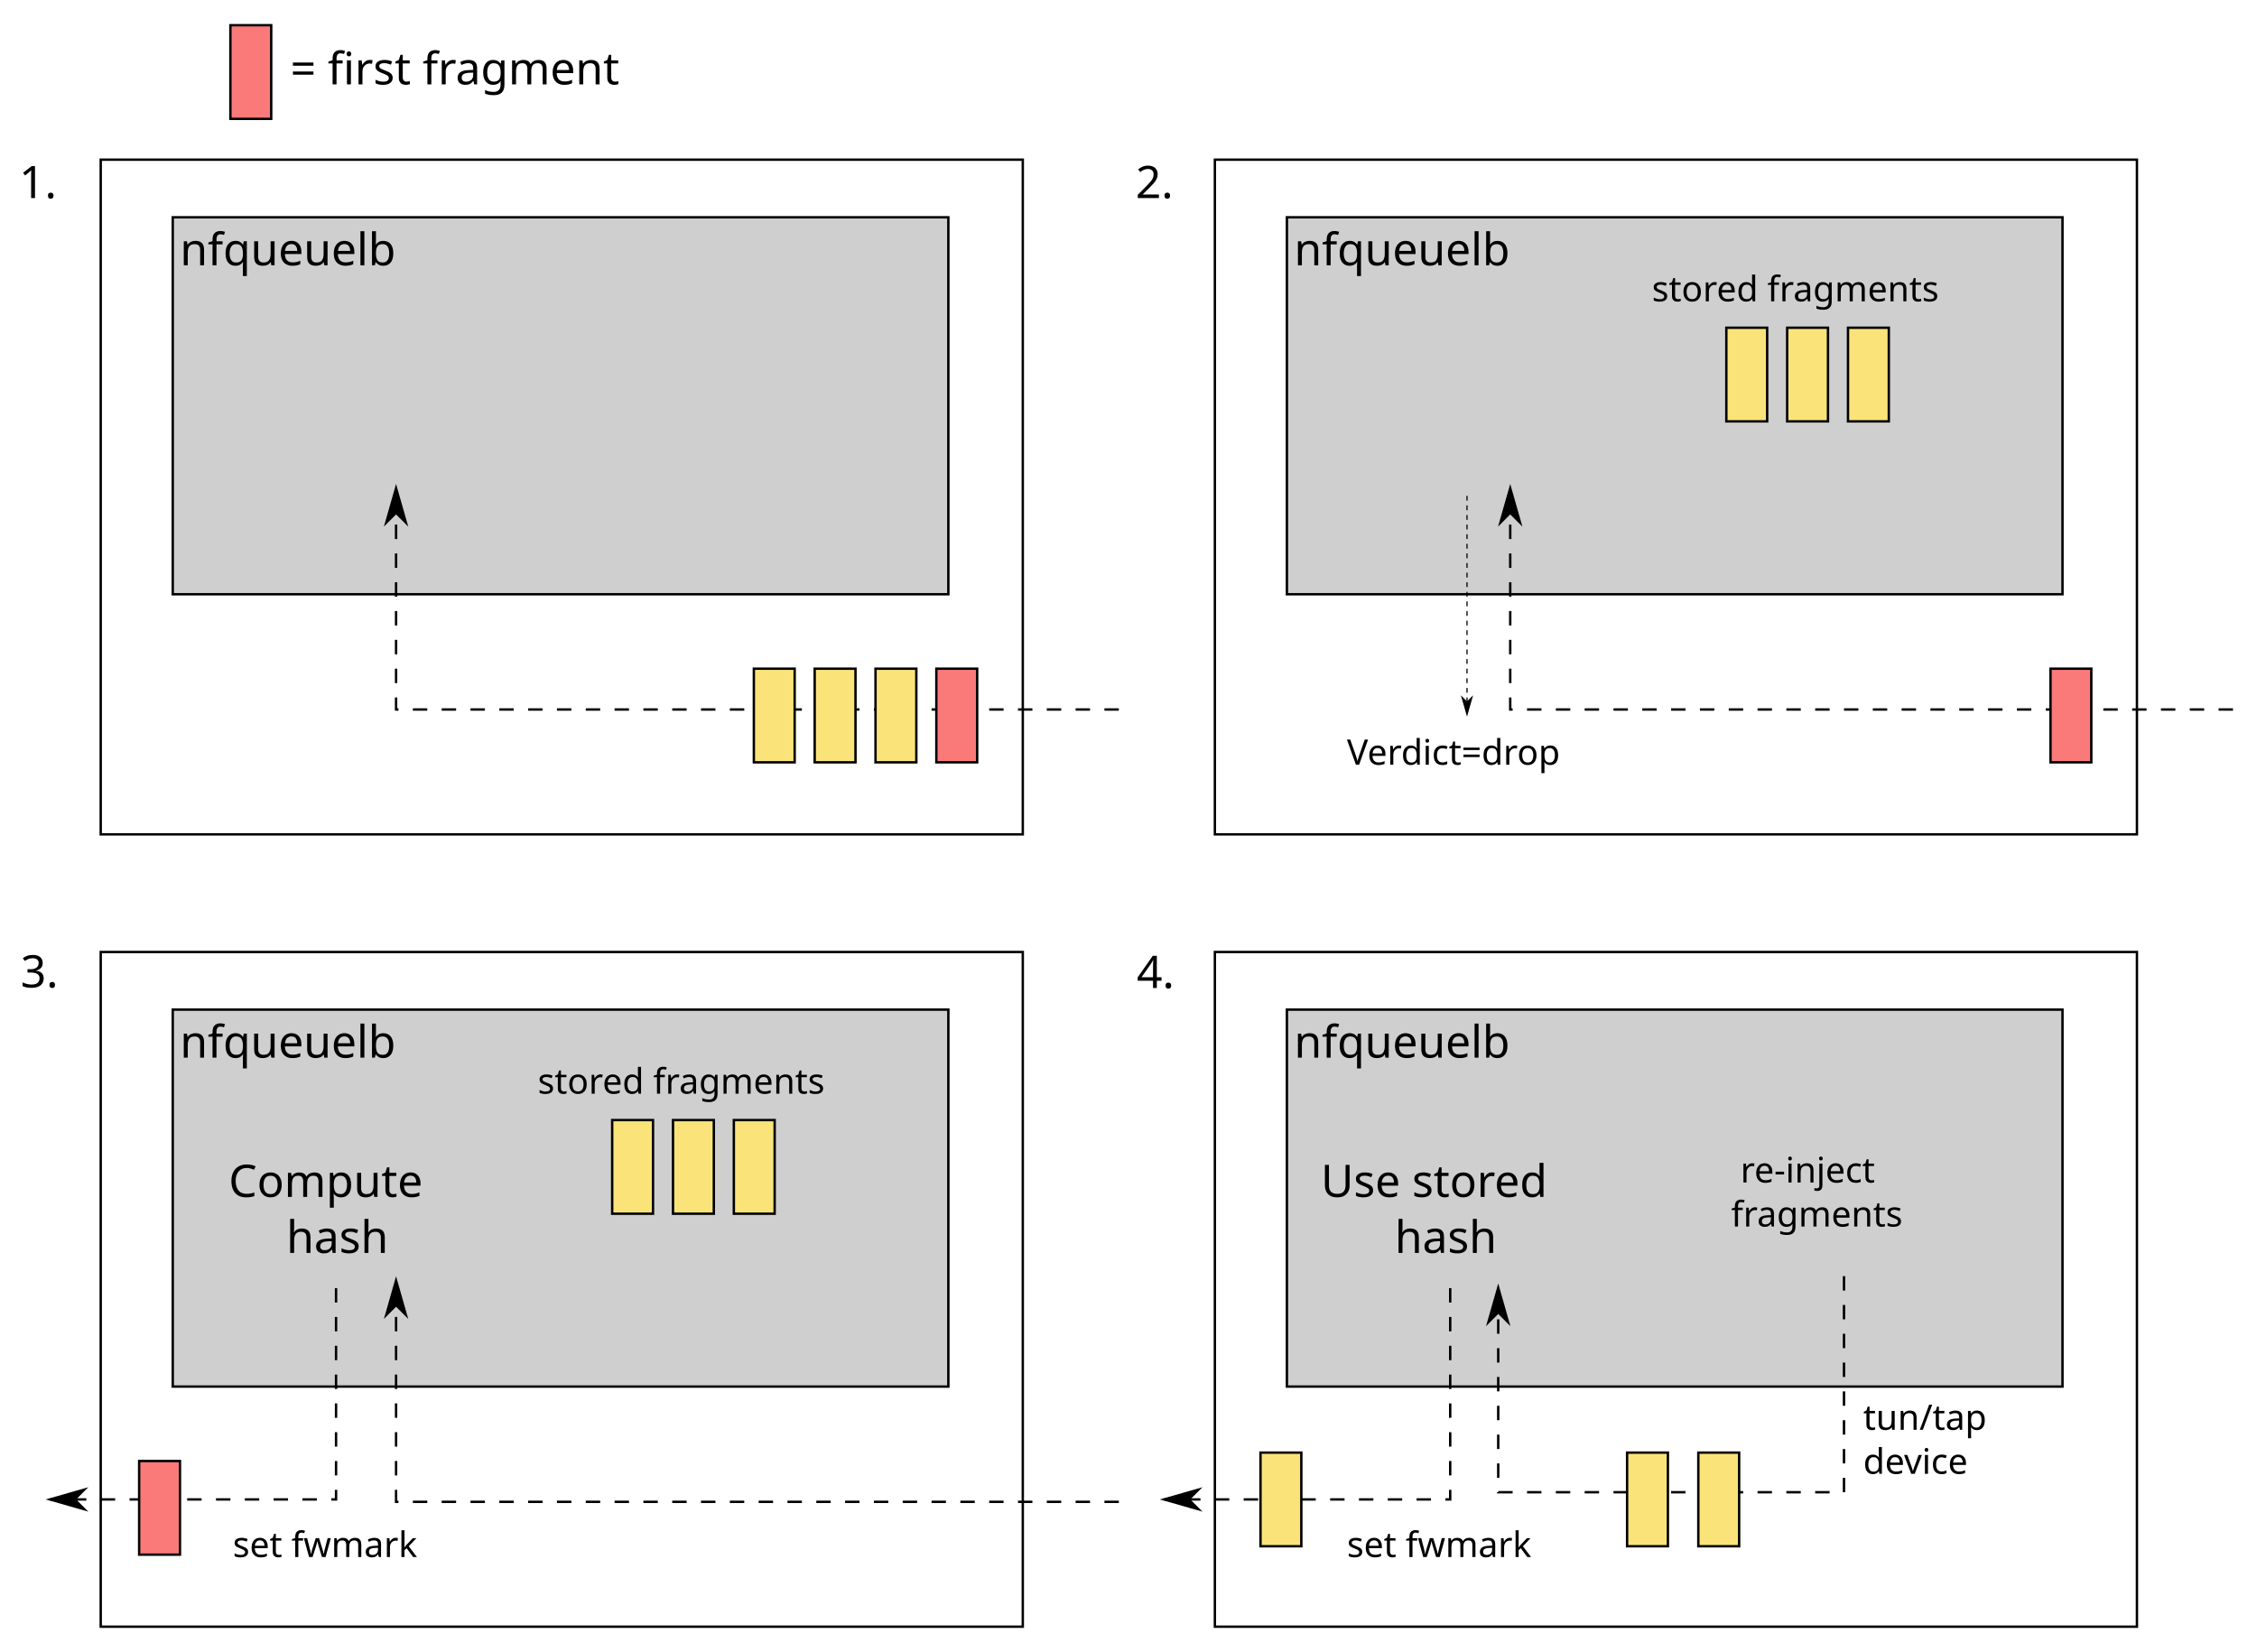
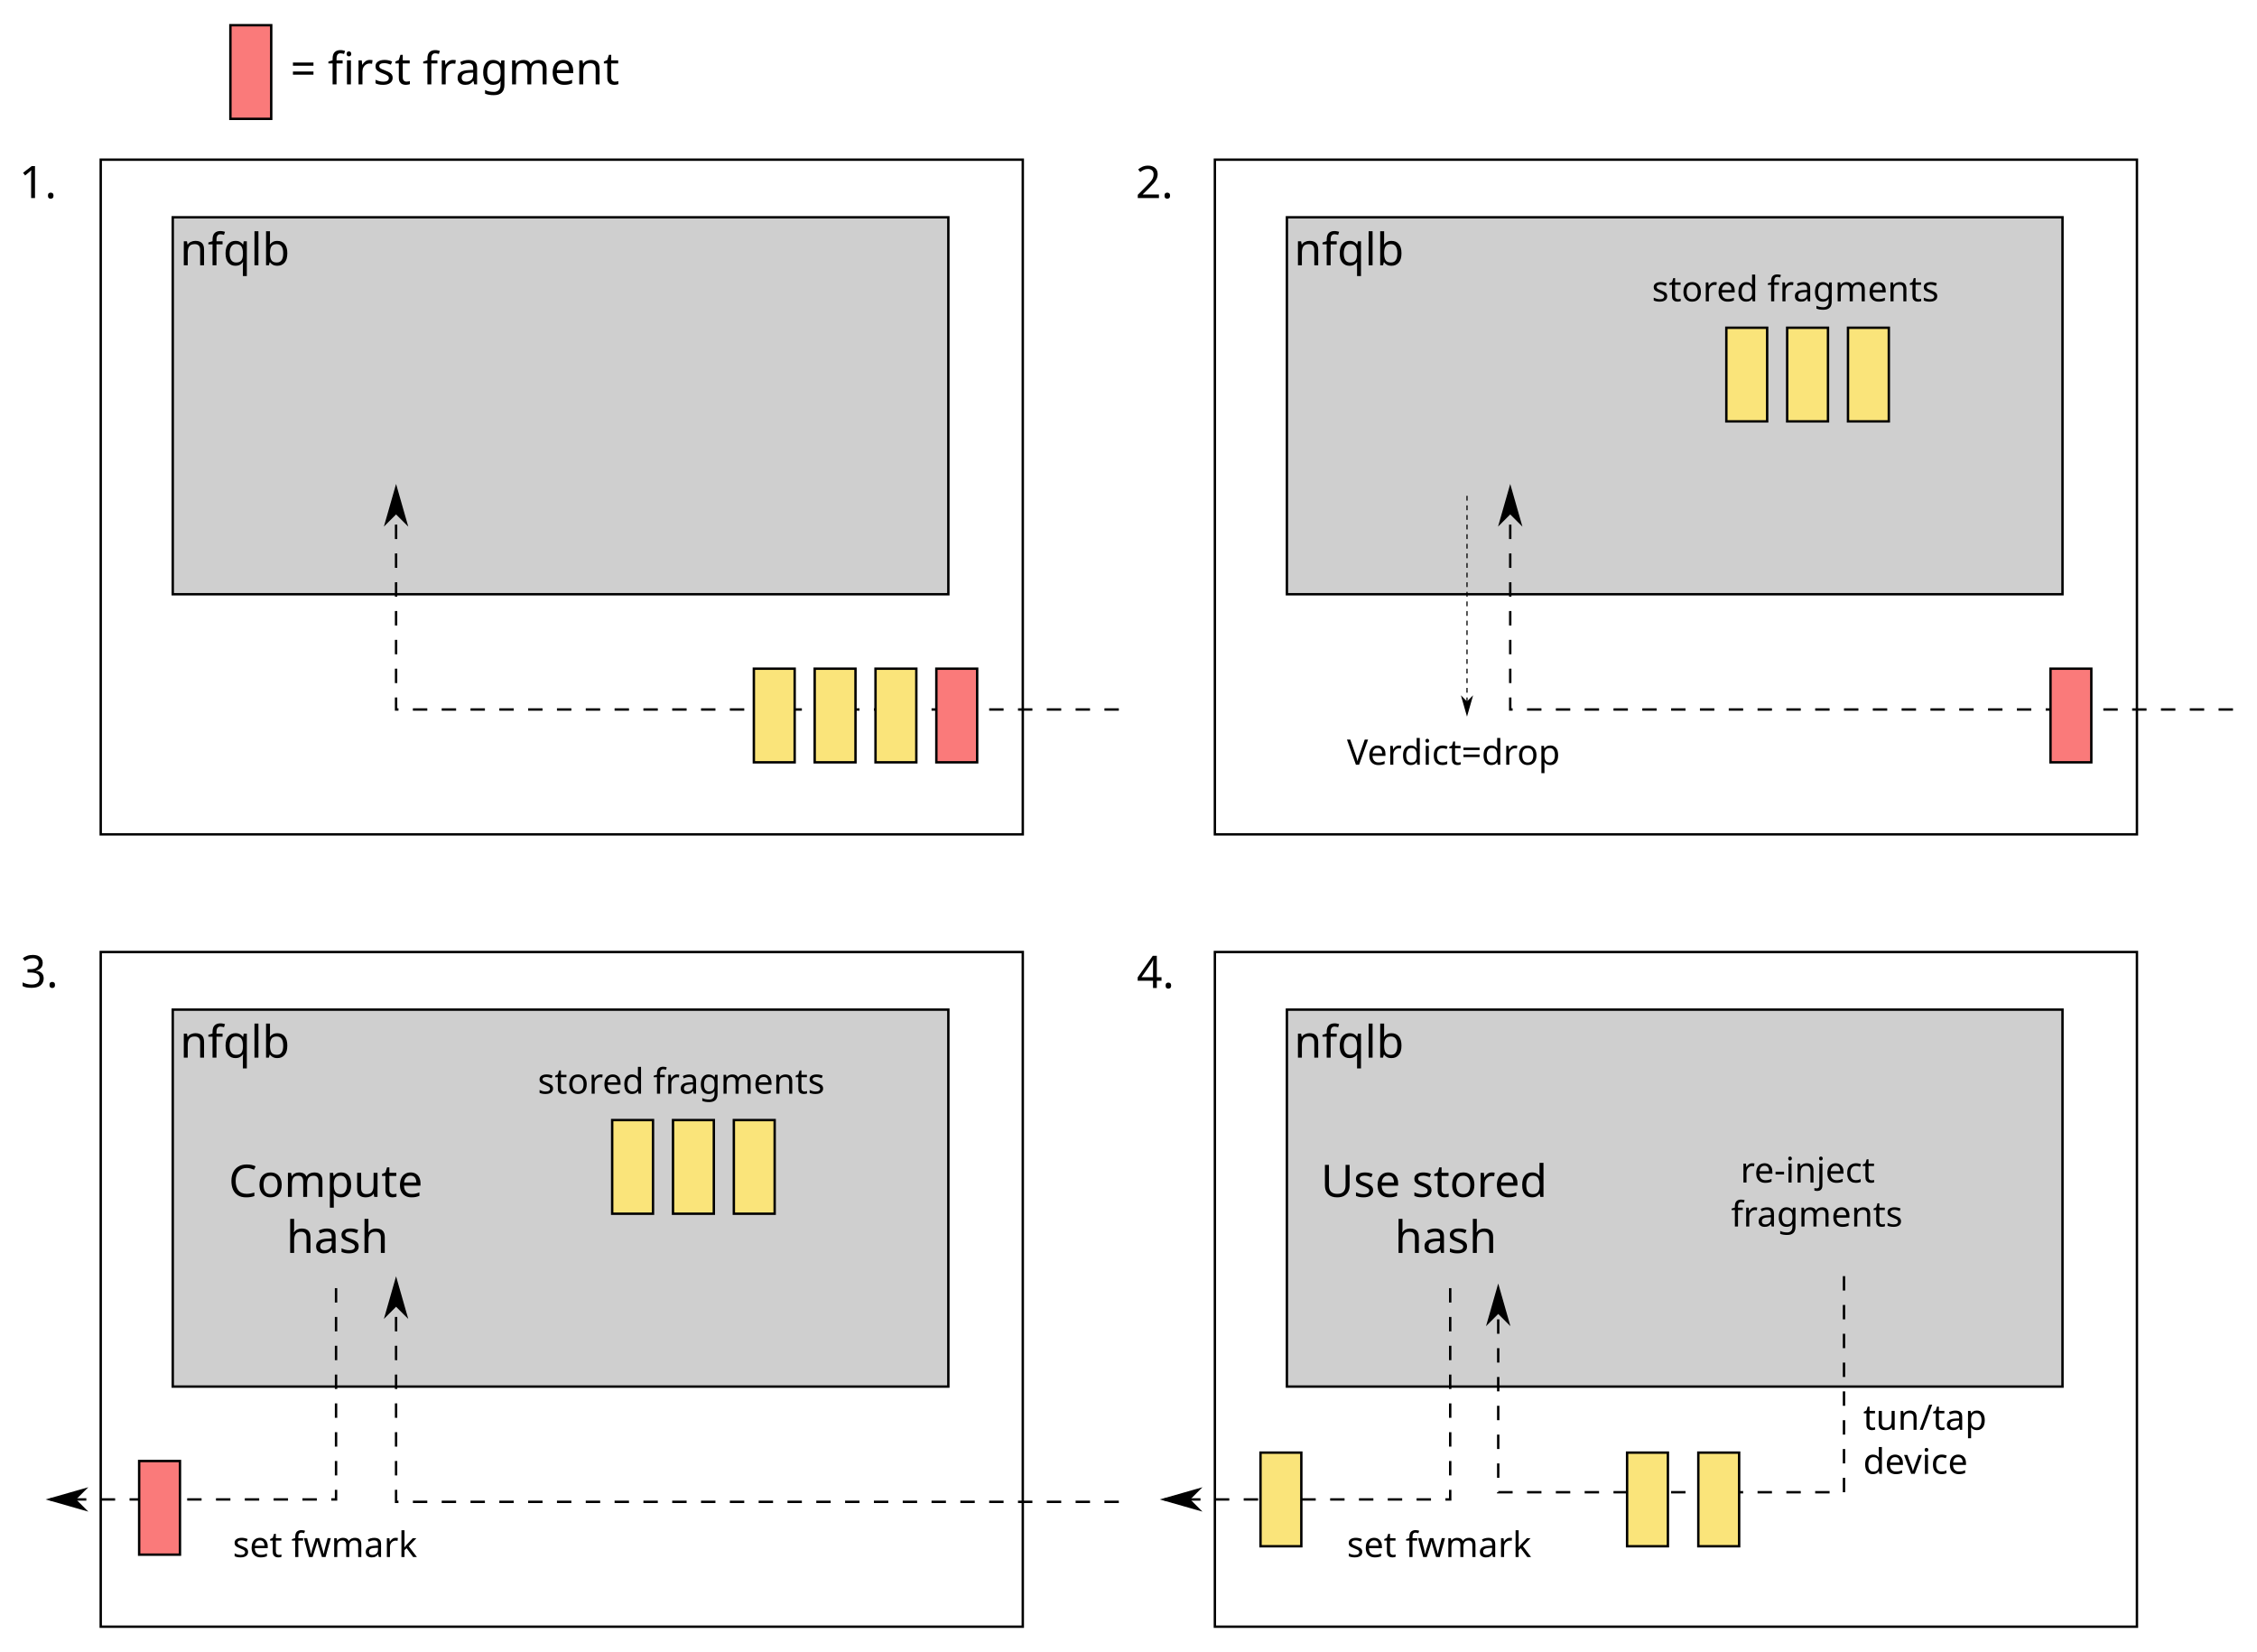
<svg xmlns="http://www.w3.org/2000/svg" xmlns:xlink="http://www.w3.org/1999/xlink" width="939.949" height="688" viewBox="0 0 939.949 688" version="1.1" id="SVGRoot">
  <defs id="defs3737">
    <marker orient="auto" refY="0" refX="0" id="marker1880" style="overflow:visible">
      <path id="path1878" d="M 0,0 5,-5 -12.5,0 5,5 Z" style="fill:#000000;fill-opacity:1;fill-rule:evenodd;stroke:#000000;stroke-width:1pt;stroke-opacity:1" transform="matrix(-0.8,0,0,-0.8,-10,0)" />
    </marker>
    <marker style="overflow:visible" id="marker1741" refX="0" refY="0" orient="auto">
      <path transform="matrix(-0.8,0,0,-0.8,-10,0)" style="fill:#000000;fill-opacity:1;fill-rule:evenodd;stroke:#000000;stroke-width:1pt;stroke-opacity:1" d="M 0,0 5,-5 -12.5,0 5,5 Z" id="path1739" />
    </marker>
    <marker orient="auto" refY="0" refX="0" id="marker1669" style="overflow:visible">
      <path id="path1667" d="M 0,0 5,-5 -12.5,0 5,5 Z" style="fill:#000000;fill-opacity:1;fill-rule:evenodd;stroke:#000000;stroke-width:1pt;stroke-opacity:1" transform="matrix(-0.8,0,0,-0.8,-10,0)" />
    </marker>
    <marker orient="auto" refY="0" refX="0" id="marker1526" style="overflow:visible">
      <path id="path1524" d="M 0,0 5,-5 -12.5,0 5,5 Z" style="fill:#000000;fill-opacity:1;fill-rule:evenodd;stroke:#000000;stroke-width:1pt;stroke-opacity:1" transform="matrix(-0.8,0,0,-0.8,-10,0)" />
    </marker>
    <marker style="overflow:visible" id="marker1424" refX="0" refY="0" orient="auto">
      <path transform="matrix(-0.8,0,0,-0.8,-10,0)" style="fill:#000000;fill-opacity:1;fill-rule:evenodd;stroke:#000000;stroke-width:1pt;stroke-opacity:1" d="M 0,0 5,-5 -12.5,0 5,5 Z" id="path1422" />
    </marker>
    <marker style="overflow:visible" id="marker1382" refX="0" refY="0" orient="auto">
      <path transform="matrix(-0.8,0,0,-0.8,-10,0)" style="fill:#000000;fill-opacity:1;fill-rule:evenodd;stroke:#000000;stroke-width:1pt;stroke-opacity:1" d="M 0,0 5,-5 -12.5,0 5,5 Z" id="path1380" />
    </marker>
    <marker orient="auto" refY="0" refX="0" id="marker1248" style="overflow:visible">
      <path id="path1246" d="M 0,0 5,-5 -12.5,0 5,5 Z" style="fill:#000000;fill-opacity:1;fill-rule:evenodd;stroke:#000000;stroke-width:1pt;stroke-opacity:1" transform="matrix(-0.8,0,0,-0.8,-10,0)" />
    </marker>
    <marker orient="auto" refY="0" refX="0" id="Arrow1Lend" style="overflow:visible">
      <path id="path872" d="M 0,0 5,-5 -12.5,0 5,5 Z" style="fill:#000000;fill-opacity:1;fill-rule:evenodd;stroke:#000000;stroke-width:1pt;stroke-opacity:1" transform="matrix(-0.8,0,0,-0.8,-10,0)" />
    </marker>
    <marker orient="auto" refY="0" refX="0" id="marker5317" style="overflow:visible">
      <path id="path5315" d="m -2.5,-1 c 0,2.76 -2.24,5 -5,5 -2.76,0 -5,-2.24 -5,-5 0,-2.76 2.24,-5 5,-5 2.76,0 5,2.24 5,5 z" style="fill:#000000;fill-opacity:1;fill-rule:evenodd;stroke:#000000;stroke-width:1pt;stroke-opacity:1" transform="matrix(0.8,0,0,0.8,5.92,0.8)" />
    </marker>
    <marker style="overflow:visible" id="marker1424-3" refX="0" refY="0" orient="auto">
      <path transform="matrix(-0.8,0,0,-0.8,-10,0)" style="fill:#000000;fill-opacity:1;fill-rule:evenodd;stroke:#000000;stroke-width:1pt;stroke-opacity:1" d="M 0,0 5,-5 -12.5,0 5,5 Z" id="path1422-6" />
    </marker>
    <marker style="overflow:visible" id="marker1424-5" refX="0" refY="0" orient="auto">
      <path transform="matrix(-0.8,0,0,-0.8,-10,0)" style="fill:#000000;fill-opacity:1;fill-rule:evenodd;stroke:#000000;stroke-width:1pt;stroke-opacity:1" d="M 0,0 5,-5 -12.5,0 5,5 Z" id="path1422-3" />
    </marker>
  </defs>
  <g id="layer1" transform="translate(-86.05078,-11.5)">
    <use x="0" y="0" xlink:href="#rect853" id="use1185" transform="translate(-294,-268)" width="100%" height="100%" />
    <text xml:space="preserve" style="font-style:normal;font-weight:normal;font-size:18.667px;line-height:1.25;font-family:sans-serif;letter-spacing:0px;word-spacing:0px;fill:#000000;fill-opacity:1;stroke:none" x="207" y="46.65" id="text1189">
      <tspan id="tspan1187" x="207" y="46.65">= first fragment</tspan>
    </text>
    <g id="g1204">
      <rect y="78" x="128" height="281" width="384" id="rect849" style="opacity:1;vector-effect:none;fill:none;fill-opacity:1;stroke:#000000;stroke-width:1;stroke-linecap:butt;stroke-linejoin:miter;stroke-miterlimit:4;stroke-dasharray:none;stroke-dashoffset:0;stroke-opacity:1;marker:none" />
      <rect y="102" x="158" height="157" width="323" id="rect851" style="opacity:1;vector-effect:none;fill:#cfcfcf;fill-opacity:1;stroke:#000000;stroke-width:1;stroke-linecap:butt;stroke-linejoin:miter;stroke-miterlimit:4;stroke-dasharray:none;stroke-dashoffset:0;stroke-opacity:1;marker:none" />
      <path id="path867" d="M 552,307 H 251 v -92" style="fill:none;stroke:#000000;stroke-width:1;stroke-linecap:butt;stroke-linejoin:miter;stroke-miterlimit:4;stroke-dasharray:6, 6;stroke-dashoffset:0;stroke-opacity:1;marker-end:url(#Arrow1Lend)" />
      <rect y="290" x="476" height="39" width="17" id="rect853" style="opacity:1;vector-effect:none;fill:#fa7a7a;fill-opacity:1;stroke:#000000;stroke-width:1;stroke-linecap:butt;stroke-linejoin:miter;stroke-miterlimit:4;stroke-dasharray:none;stroke-dashoffset:0;stroke-opacity:1;marker:none" />
      <rect style="opacity:1;vector-effect:none;fill:#fae47a;fill-opacity:1;stroke:#000000;stroke-width:1;stroke-linecap:butt;stroke-linejoin:miter;stroke-miterlimit:4;stroke-dasharray:none;stroke-dashoffset:0;stroke-opacity:1;marker:none" id="rect855" width="17" height="39" x="425.333" y="290" />
      <use height="100%" width="100%" transform="translate(-25.33334)" id="use857" xlink:href="#rect855" y="0" x="0" />
      <use height="100%" width="100%" transform="translate(50.66666)" id="use859" xlink:href="#use857" y="0" x="0" />
      <text id="text1193" y="122" x="161" style="font-style:normal;font-weight:normal;font-size:18.667px;line-height:1.25;font-family:sans-serif;letter-spacing:0px;word-spacing:0px;fill:#000000;fill-opacity:1;stroke:none" xml:space="preserve">
-         <tspan y="122" x="161" id="tspan1191">nfqueuelb</tspan>
+         <tspan y="122" x="161" id="tspan1191">nfqlb</tspan>
      </text>
    </g>
    <g id="g1331">
      <rect style="opacity:1;vector-effect:none;fill:none;fill-opacity:1;stroke:#000000;stroke-width:1;stroke-linecap:butt;stroke-linejoin:miter;stroke-miterlimit:4;stroke-dasharray:none;stroke-dashoffset:0;stroke-opacity:1;marker:none" id="rect1206" width="384" height="281" x="592" y="78" />
      <rect style="opacity:1;vector-effect:none;fill:#cfcfcf;fill-opacity:1;stroke:#000000;stroke-width:1;stroke-linecap:butt;stroke-linejoin:miter;stroke-miterlimit:4;stroke-dasharray:none;stroke-dashoffset:0;stroke-opacity:1;marker:none" id="rect1208" width="323" height="157" x="622" y="102" />
      <path style="fill:none;stroke:#000000;stroke-width:1;stroke-linecap:butt;stroke-linejoin:miter;stroke-miterlimit:4;stroke-dasharray:6, 6;stroke-dashoffset:0;stroke-opacity:1;marker-end:url(#Arrow1Lend)" d="M 1016,307 H 715 v -92" id="path1210" />
      <rect style="opacity:1;vector-effect:none;fill:#fa7a7a;fill-opacity:1;stroke:#000000;stroke-width:1;stroke-linecap:butt;stroke-linejoin:miter;stroke-miterlimit:4;stroke-dasharray:none;stroke-dashoffset:0;stroke-opacity:1;marker:none" id="rect1212" width="17" height="39" x="940" y="290" />
      <g transform="translate(-59,-142)" id="g1238">
        <rect style="opacity:1;vector-effect:none;fill:#fae47a;fill-opacity:1;stroke:#000000;stroke-width:1;stroke-linecap:butt;stroke-linejoin:miter;stroke-miterlimit:4;stroke-dasharray:none;stroke-dashoffset:0;stroke-opacity:1;marker:none" id="rect1214" width="17" height="39" x="889.333" y="290" />
        <use height="100%" width="100%" transform="translate(438.6667)" id="use1216" xlink:href="#rect855" y="0" x="0" />
        <use height="100%" width="100%" transform="translate(514.6667)" id="use1218" xlink:href="#use857" y="0" x="0" />
      </g>
      <text xml:space="preserve" style="font-style:normal;font-weight:normal;font-size:18.667px;line-height:1.25;font-family:sans-serif;letter-spacing:0px;word-spacing:0px;fill:#000000;fill-opacity:1;stroke:none" x="625" y="122" id="text1222">
-         <tspan id="tspan1220" x="625" y="122">nfqueuelb</tspan>
+         <tspan id="tspan1220" x="625" y="122">nfqlb</tspan>
      </text>
      <text id="text1242" y="137" x="774" style="font-style:normal;font-weight:normal;font-size:14.667px;line-height:1.25;font-family:sans-serif;letter-spacing:0px;word-spacing:0px;fill:#000000;fill-opacity:1;stroke:none" xml:space="preserve">
        <tspan y="137" x="774" id="tspan1240">stored fragments</tspan>
      </text>
      <path id="path1244" d="m 697,218 v 91" style="fill:none;stroke:#000000;stroke-width:0.5;stroke-linecap:butt;stroke-linejoin:miter;stroke-miterlimit:4;stroke-dasharray:2, 2;stroke-dashoffset:0;stroke-opacity:1;marker-end:url(#marker1248)" />
      <text id="text1294" y="330" x="647" style="font-style:normal;font-weight:normal;font-size:14.667px;line-height:1.25;font-family:sans-serif;letter-spacing:0px;word-spacing:0px;fill:#000000;fill-opacity:1;stroke:none" xml:space="preserve">
        <tspan y="330" x="647" id="tspan1292">Verdict=drop</tspan>
      </text>
    </g>
    <g id="g1606">
      <rect y="408" x="128" height="281" width="384" id="rect1333" style="opacity:1;vector-effect:none;fill:none;fill-opacity:1;stroke:#000000;stroke-width:1;stroke-linecap:butt;stroke-linejoin:miter;stroke-miterlimit:4;stroke-dasharray:none;stroke-dashoffset:0;stroke-opacity:1;marker:none" />
      <rect y="432" x="158" height="157" width="323" id="rect1335" style="opacity:1;vector-effect:none;fill:#cfcfcf;fill-opacity:1;stroke:#000000;stroke-width:1;stroke-linecap:butt;stroke-linejoin:miter;stroke-miterlimit:4;stroke-dasharray:none;stroke-dashoffset:0;stroke-opacity:1;marker:none" />
      <path id="path1337" d="M 552,637 H 251 v -92" style="fill:none;stroke:#000000;stroke-width:1;stroke-linecap:butt;stroke-linejoin:miter;stroke-miterlimit:4;stroke-dasharray:6, 6;stroke-dashoffset:0;stroke-opacity:1;marker-end:url(#marker1424)" />
      <g id="g1347" transform="translate(-523,188)">
        <rect y="290" x="889.333" height="39" width="17" id="rect1341" style="opacity:1;vector-effect:none;fill:#fae47a;fill-opacity:1;stroke:#000000;stroke-width:1;stroke-linecap:butt;stroke-linejoin:miter;stroke-miterlimit:4;stroke-dasharray:none;stroke-dashoffset:0;stroke-opacity:1;marker:none" />
        <use x="0" y="0" xlink:href="#rect855" id="use1343" transform="translate(438.6667)" width="100%" height="100%" />
        <use x="0" y="0" xlink:href="#use857" id="use1345" transform="translate(514.6667)" width="100%" height="100%" />
      </g>
      <text id="text1351" y="452" x="161" style="font-style:normal;font-weight:normal;font-size:18.667px;line-height:1.25;font-family:sans-serif;letter-spacing:0px;word-spacing:0px;fill:#000000;fill-opacity:1;stroke:none" xml:space="preserve">
-         <tspan y="452" x="161" id="tspan1349">nfqueuelb</tspan>
+         <tspan y="452" x="161" id="tspan1349">nfqlb</tspan>
      </text>
      <text xml:space="preserve" style="font-style:normal;font-weight:normal;font-size:14.667px;line-height:1.25;font-family:sans-serif;letter-spacing:0px;word-spacing:0px;fill:#000000;fill-opacity:1;stroke:none" x="310" y="467" id="text1355">
        <tspan id="tspan1353" x="310" y="467">stored fragments</tspan>
      </text>
      <text xml:space="preserve" style="font-style:normal;font-weight:normal;font-size:14.667px;line-height:1.25;font-family:sans-serif;letter-spacing:0px;word-spacing:0px;fill:#000000;fill-opacity:1;stroke:none" x="183" y="660" id="text1361">
        <tspan id="tspan1359" x="183" y="660">set fwmark</tspan>
      </text>
      <path id="path1420" d="m 226,548 v 88 H 107" style="opacity:1;vector-effect:none;fill:none;fill-opacity:1;stroke:#000000;stroke-width:1;stroke-linecap:butt;stroke-linejoin:miter;stroke-miterlimit:4;stroke-dasharray:6, 6;stroke-dashoffset:0;stroke-opacity:1;marker-end:url(#marker1526)" />
      <rect y="620" x="144" height="39" width="17" id="rect1339" style="opacity:1;vector-effect:none;fill:#fa7a7a;fill-opacity:1;stroke:#000000;stroke-width:1;stroke-linecap:butt;stroke-linejoin:miter;stroke-miterlimit:4;stroke-dasharray:none;stroke-dashoffset:0;stroke-opacity:1;marker:none" />
      <text id="text1584" y="510" x="243.54" style="font-style:normal;font-weight:normal;font-size:18.667px;line-height:1.25;font-family:sans-serif;text-align:center;letter-spacing:0px;word-spacing:0px;text-anchor:middle;fill:#000000;fill-opacity:1;stroke:none" xml:space="preserve">
        <tspan y="510" x="243.54" id="tspan1582">Compute</tspan>
        <tspan id="tspan1586" y="533.333" x="243.54">hash</tspan>
      </text>
    </g>
    <rect y="408" x="592" height="281" width="384" id="rect1608" style="opacity:1;vector-effect:none;fill:none;fill-opacity:1;stroke:#000000;stroke-width:1;stroke-linecap:butt;stroke-linejoin:miter;stroke-miterlimit:4;stroke-dasharray:none;stroke-dashoffset:0;stroke-opacity:1;marker:none" />
    <rect y="432" x="622" height="157" width="323" id="rect1610" style="opacity:1;vector-effect:none;fill:#cfcfcf;fill-opacity:1;stroke:#000000;stroke-width:1;stroke-linecap:butt;stroke-linejoin:miter;stroke-miterlimit:4;stroke-dasharray:none;stroke-dashoffset:0;stroke-opacity:1;marker:none" />
    <text id="text1624" y="452" x="625" style="font-style:normal;font-weight:normal;font-size:18.667px;line-height:1.25;font-family:sans-serif;letter-spacing:0px;word-spacing:0px;fill:#000000;fill-opacity:1;stroke:none" xml:space="preserve">
-       <tspan y="452" x="625" id="tspan1622">nfqueuelb</tspan>
+       <tspan y="452" x="625" id="tspan1622">nfqlb</tspan>
    </text>
    <text xml:space="preserve" style="font-style:normal;font-weight:normal;font-size:14.667px;line-height:1.25;font-family:sans-serif;text-align:center;letter-spacing:0px;word-spacing:0px;text-anchor:middle;fill:#000000;fill-opacity:1;stroke:none" x="852.218" y="504" id="text1628">
      <tspan id="tspan1626" x="852.218" y="504">re-inject</tspan>
      <tspan x="852.218" y="522.333" id="tspan1966">fragments</tspan>
    </text>
    <text xml:space="preserve" style="font-style:normal;font-weight:normal;font-size:14.667px;line-height:1.25;font-family:sans-serif;letter-spacing:0px;word-spacing:0px;fill:#000000;fill-opacity:1;stroke:none" x="647" y="660" id="text1632">
      <tspan id="tspan1630" x="647" y="660">set fwmark</tspan>
    </text>
    <path id="path1634" d="m 690,548 v 88 H 571" style="opacity:1;vector-effect:none;fill:none;fill-opacity:1;stroke:#000000;stroke-width:1;stroke-linecap:butt;stroke-linejoin:miter;stroke-miterlimit:4;stroke-dasharray:6, 6;stroke-dashoffset:0;stroke-opacity:1;marker-end:url(#marker1741)" />
    <use height="100%" width="100%" transform="translate(185.6667,326.5)" id="use1616" xlink:href="#rect855" y="0" x="0" />
    <text id="text1642" y="510" x="700.275" style="font-style:normal;font-weight:normal;font-size:18.667px;line-height:1.25;font-family:sans-serif;text-align:center;letter-spacing:0px;word-spacing:0px;text-anchor:middle;fill:#000000;fill-opacity:1;stroke:none" xml:space="preserve">
      <tspan y="510" x="700.275" id="tspan1638">Use stored</tspan>
      <tspan id="tspan1640" y="533.333" x="700.275">hash</tspan>
    </text>
    <path style="opacity:1;vector-effect:none;fill:none;fill-opacity:1;stroke:#000000;stroke-width:1;stroke-linecap:butt;stroke-linejoin:miter;stroke-miterlimit:4;stroke-dasharray:6, 6;stroke-dashoffset:0;stroke-opacity:1;marker-end:url(#marker1880)" d="m 854,543 v 90 H 710 v -85" id="path1737" />
    <use height="100%" width="100%" transform="translate(363.6667,326.5)" id="use1618" xlink:href="#use857" y="0" x="0" />
    <rect style="opacity:1;vector-effect:none;fill:#fae47a;fill-opacity:1;stroke:#000000;stroke-width:1;stroke-linecap:butt;stroke-linejoin:miter;stroke-miterlimit:4;stroke-dasharray:none;stroke-dashoffset:0;stroke-opacity:1;marker:none" id="rect1614" width="17" height="39" x="793.333" y="616.5" />
    <text xml:space="preserve" style="font-style:normal;font-weight:normal;font-size:14.667px;line-height:1.25;font-family:sans-serif;letter-spacing:0px;word-spacing:0px;fill:#000000;fill-opacity:1;stroke:none" x="862" y="607" id="text1970">
      <tspan id="tspan1968" x="862" y="607">tun/tap</tspan>
      <tspan x="862" y="625.333" id="tspan1972">device</tspan>
    </text>
    <text xml:space="preserve" style="font-style:normal;font-weight:normal;font-size:18.667px;line-height:1.25;font-family:sans-serif;letter-spacing:0px;word-spacing:0px;fill:#000000;fill-opacity:1;stroke:none" x="94" y="94" id="text1976">
      <tspan id="tspan1974" x="94" y="94">1.</tspan>
    </text>
    <text xml:space="preserve" style="font-style:normal;font-weight:normal;font-size:18.667px;line-height:1.25;font-family:sans-serif;letter-spacing:0px;word-spacing:0px;fill:#000000;fill-opacity:1;stroke:none" x="559" y="94" id="text1980">
      <tspan id="tspan1978" x="559" y="94">2.</tspan>
    </text>
    <text xml:space="preserve" style="font-style:normal;font-weight:normal;font-size:18.667px;line-height:1.25;font-family:sans-serif;letter-spacing:0px;word-spacing:0px;fill:#000000;fill-opacity:1;stroke:none" x="94.629" y="422.736" id="text1984">
      <tspan id="tspan1982" x="94.629" y="422.736">3.</tspan>
    </text>
    <text xml:space="preserve" style="font-style:normal;font-weight:normal;font-size:18.667px;line-height:1.25;font-family:sans-serif;letter-spacing:0px;word-spacing:0px;fill:#000000;fill-opacity:1;stroke:none" x="559.456" y="423" id="text1988">
      <tspan id="tspan1986" x="559.456" y="423">4.</tspan>
    </text>
  </g>
</svg>
